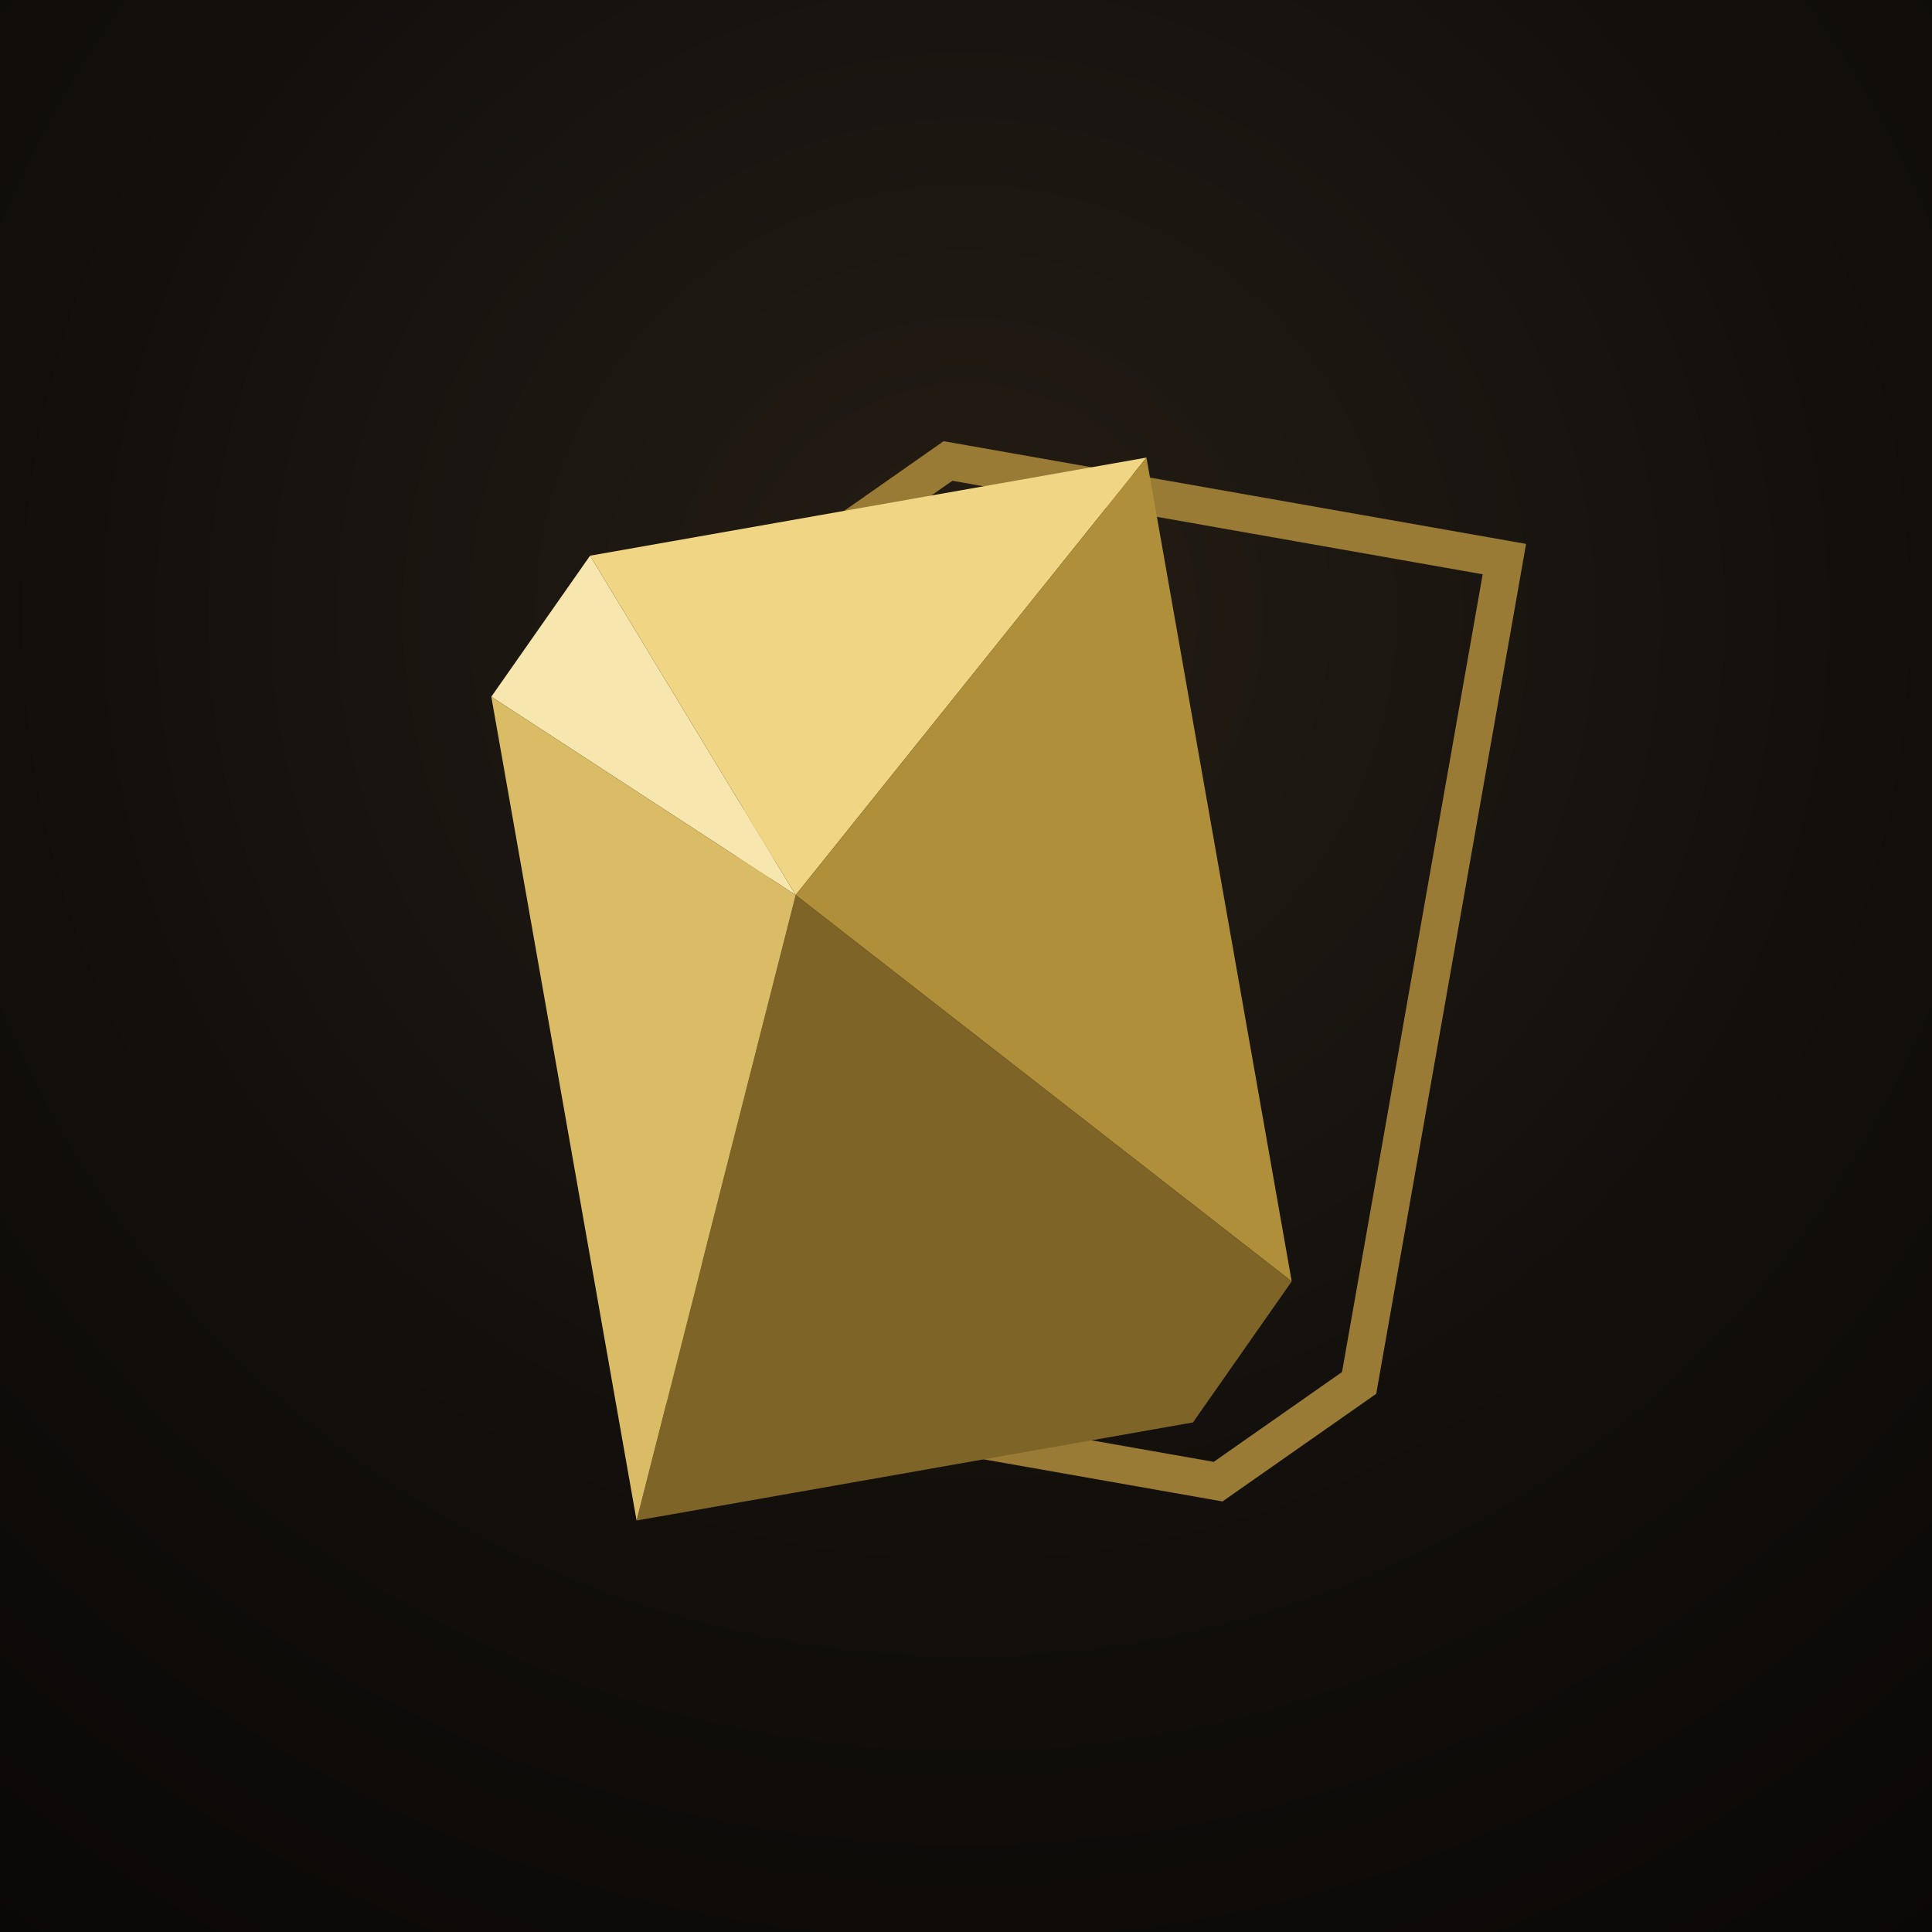
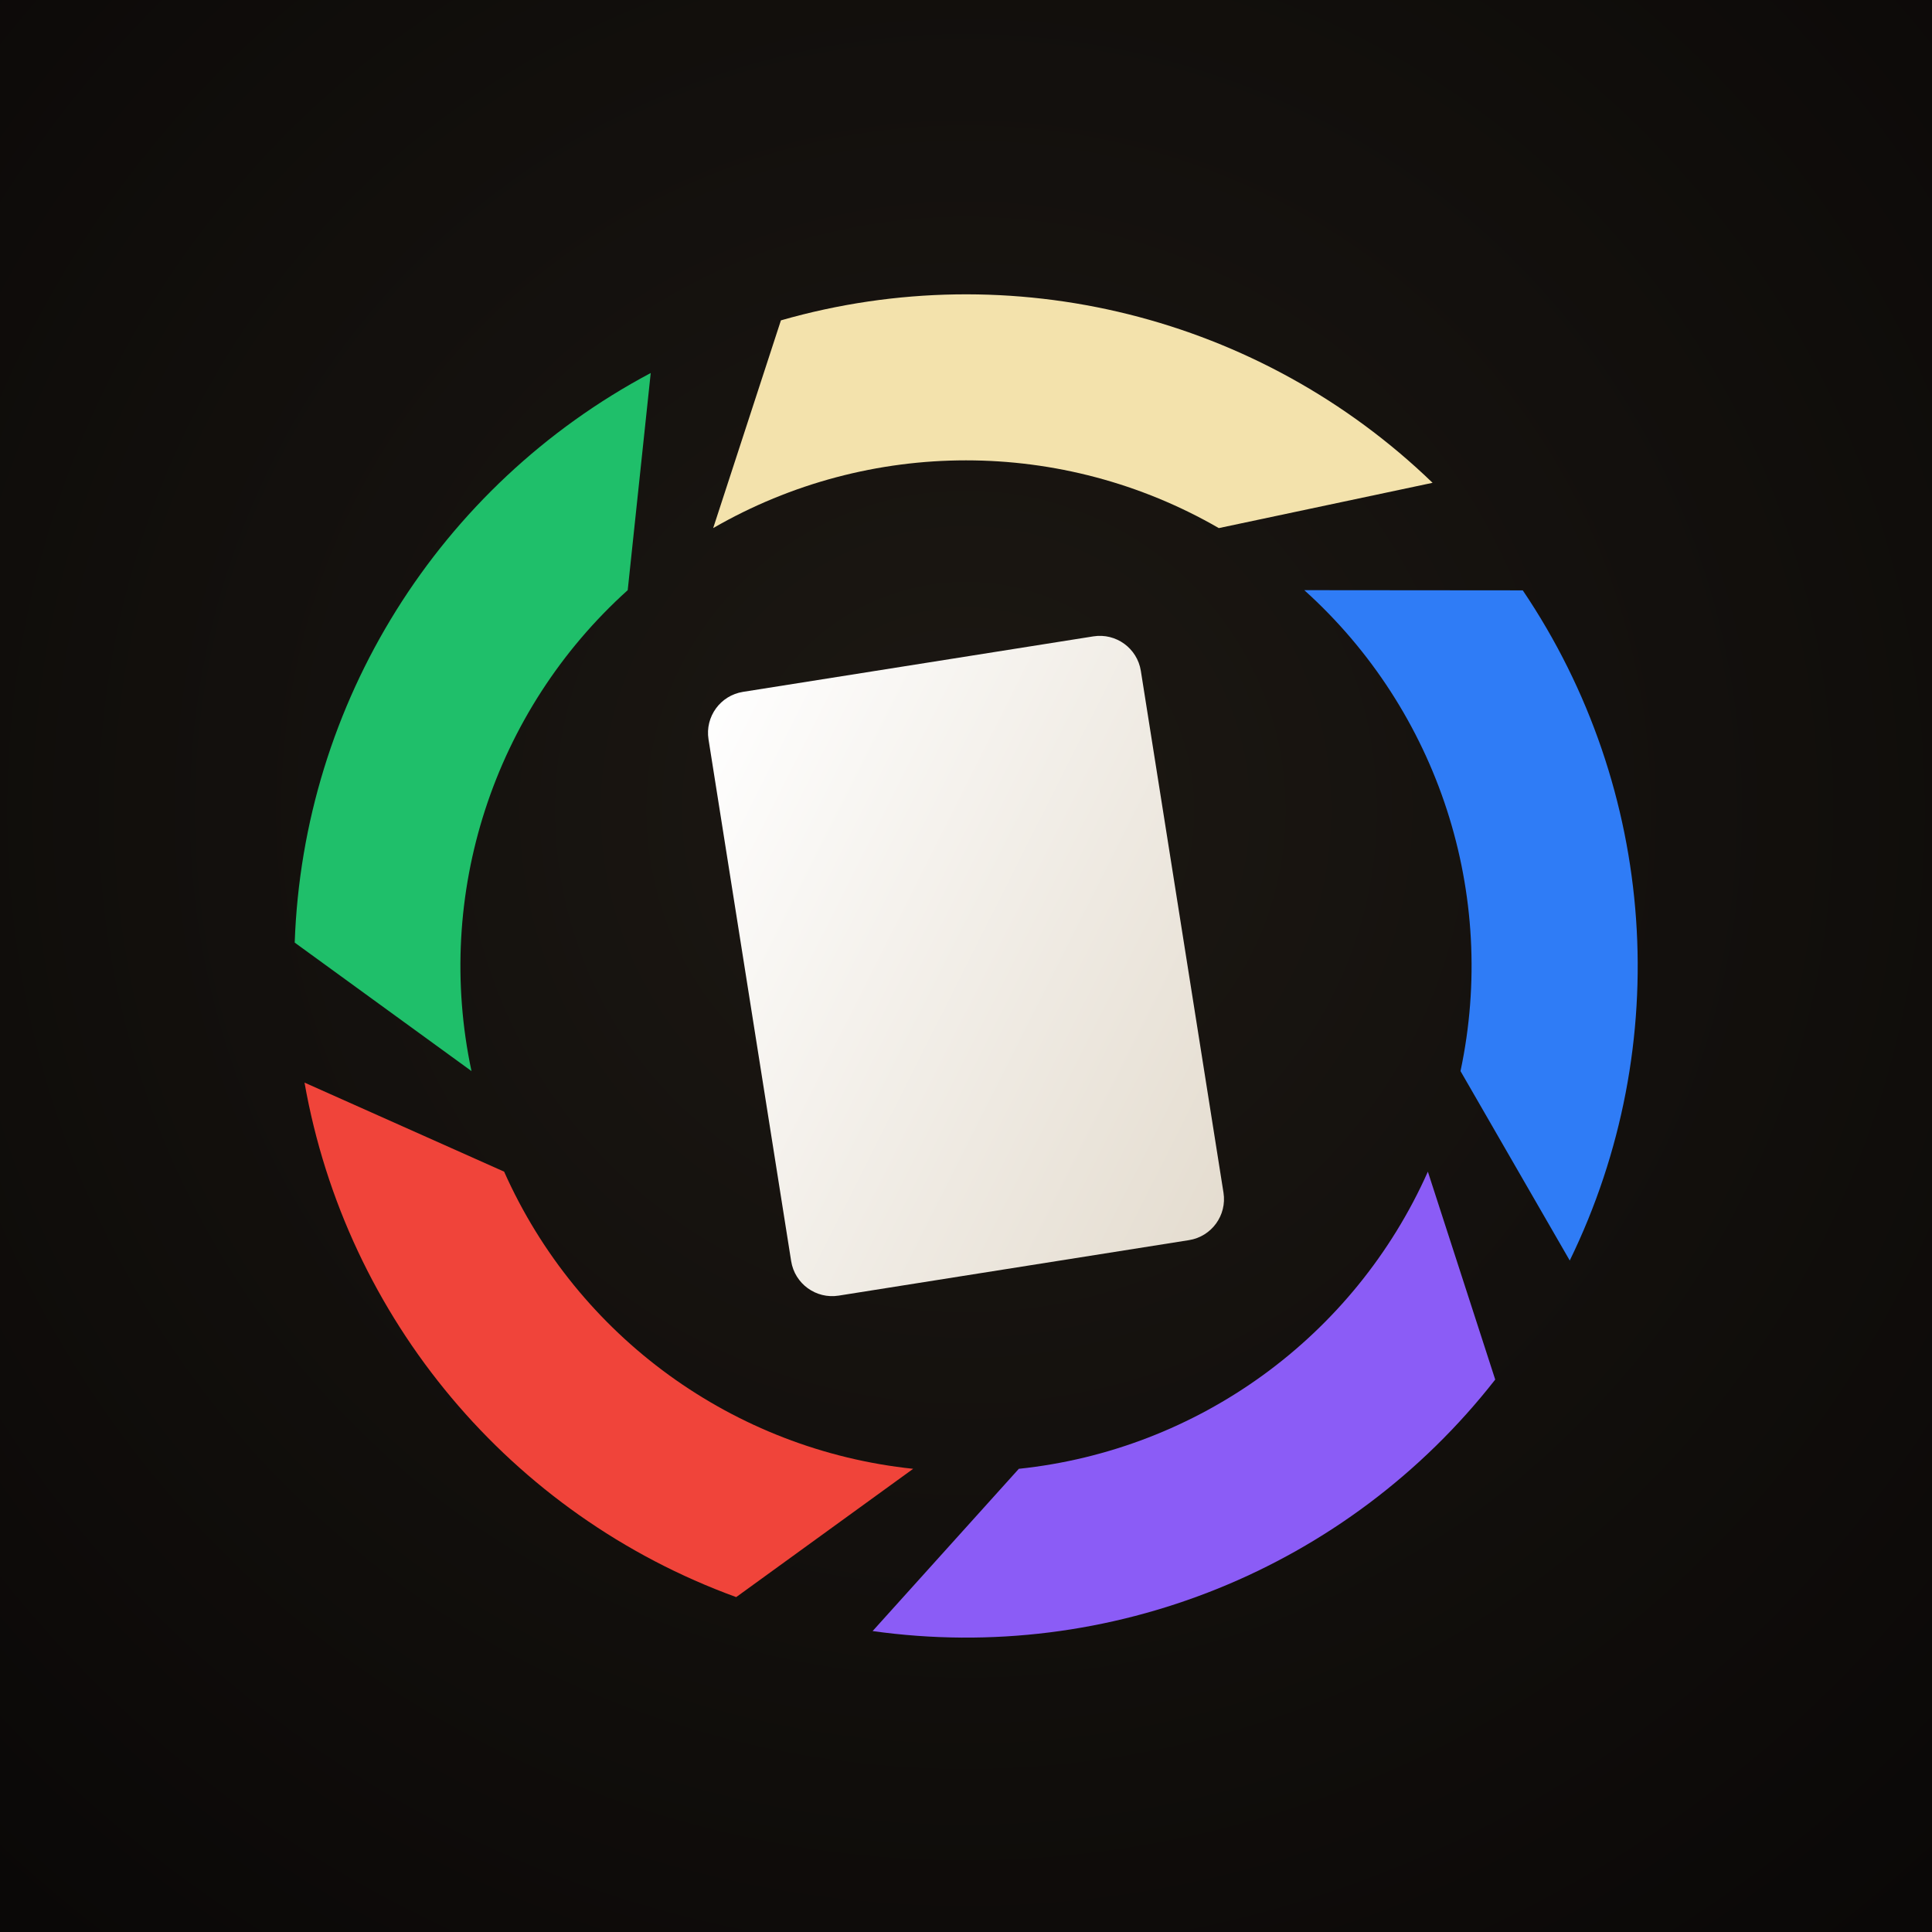
<svg xmlns="http://www.w3.org/2000/svg" viewBox="0 0 1024 1024">
  <defs>
-     <radialGradient id="bg" cx=".5" cy=".32" r=".85">
-       <stop offset="0" stop-color="#241D15" />
-       <stop offset=".6" stop-color="#110E0B" />
+     <radialGradient id="bg" cx=".5" cy=".42" r=".75">
+       <stop offset="0" stop-color="#1C1813" />
      <stop offset="1" stop-color="#0A0807" />
    </radialGradient>
+     <linearGradient id="cd" x1="0" y1="0" x2="1" y2="1">
+       <stop offset="0" stop-color="#FFFFFF" />
+       <stop offset="1" stop-color="#E4DCCF" />
+     </linearGradient>
  </defs>
  <rect width="1024" height="1024" fill="url(#bg)" />
-   <g transform="translate(512 512) scale(0.94)">
-     <g transform="translate(66 3) rotate(10) scale(.88)">
-       <polygon points="-142,-307 220,-307 220,229 142,307 -220,307 -220,-229" fill="none" stroke="#9A7B35" stroke-width="24" stroke-linejoin="miter" />
-     </g>
-     <g transform="translate(-42 13) rotate(-10) scale(.88)">
-       <polygon points="-220,-229 -142,-307 -50,-70" fill="#F7E7AE" />
-       <polygon points="-142,-307 220,-307 -50,-70" fill="#F0D684" />
-       <polygon points="220,-307 220,229 -50,-70" fill="#B08F3A" />
-       <polygon points="220,229 142,307 -220,307 -50,-70" fill="#7E6427" />
-       <polygon points="-220,307 -220,-229 -50,-70" fill="#D9BC65" />
-     </g>
+   <g transform="translate(512 512) scale(1) translate(-512 -512)">
+     <path d="M413.9,169.8 A356,356 0 0 1 759.3,255.9 L646.0,279.9 A268,268 0 0 0 378.0,279.9 Z" fill="#F3E2AC" />
+     <path d="M807.1,312.9 A356,356 0 0 1 832.0,668.1 L774.1,567.7 A268,268 0 0 0 691.3,312.8 Z" fill="#2F7CF6" />
+     <path d="M792.5,731.2 A356,356 0 0 1 462.5,864.5 L540.0,778.5 A268,268 0 0 0 756.8,621.0 Z" fill="#8B5CF6" />
+     <path d="M390.2,846.5 A356,356 0 0 1 161.4,573.8 L267.2,621.0 A268,268 0 0 0 484.0,778.5 Z" fill="#F0443A" />
+     <path d="M156.2,499.6 A356,356 0 0 1 344.9,197.7 L332.7,312.8 A268,268 0 0 0 249.9,567.7 Z" fill="#1FBF6A" />
+     <rect x="396.0" y="350.0" width="232" height="324" rx="22" fill="url(#cd)" transform="rotate(-9 512 512)" />
  </g>
</svg>
